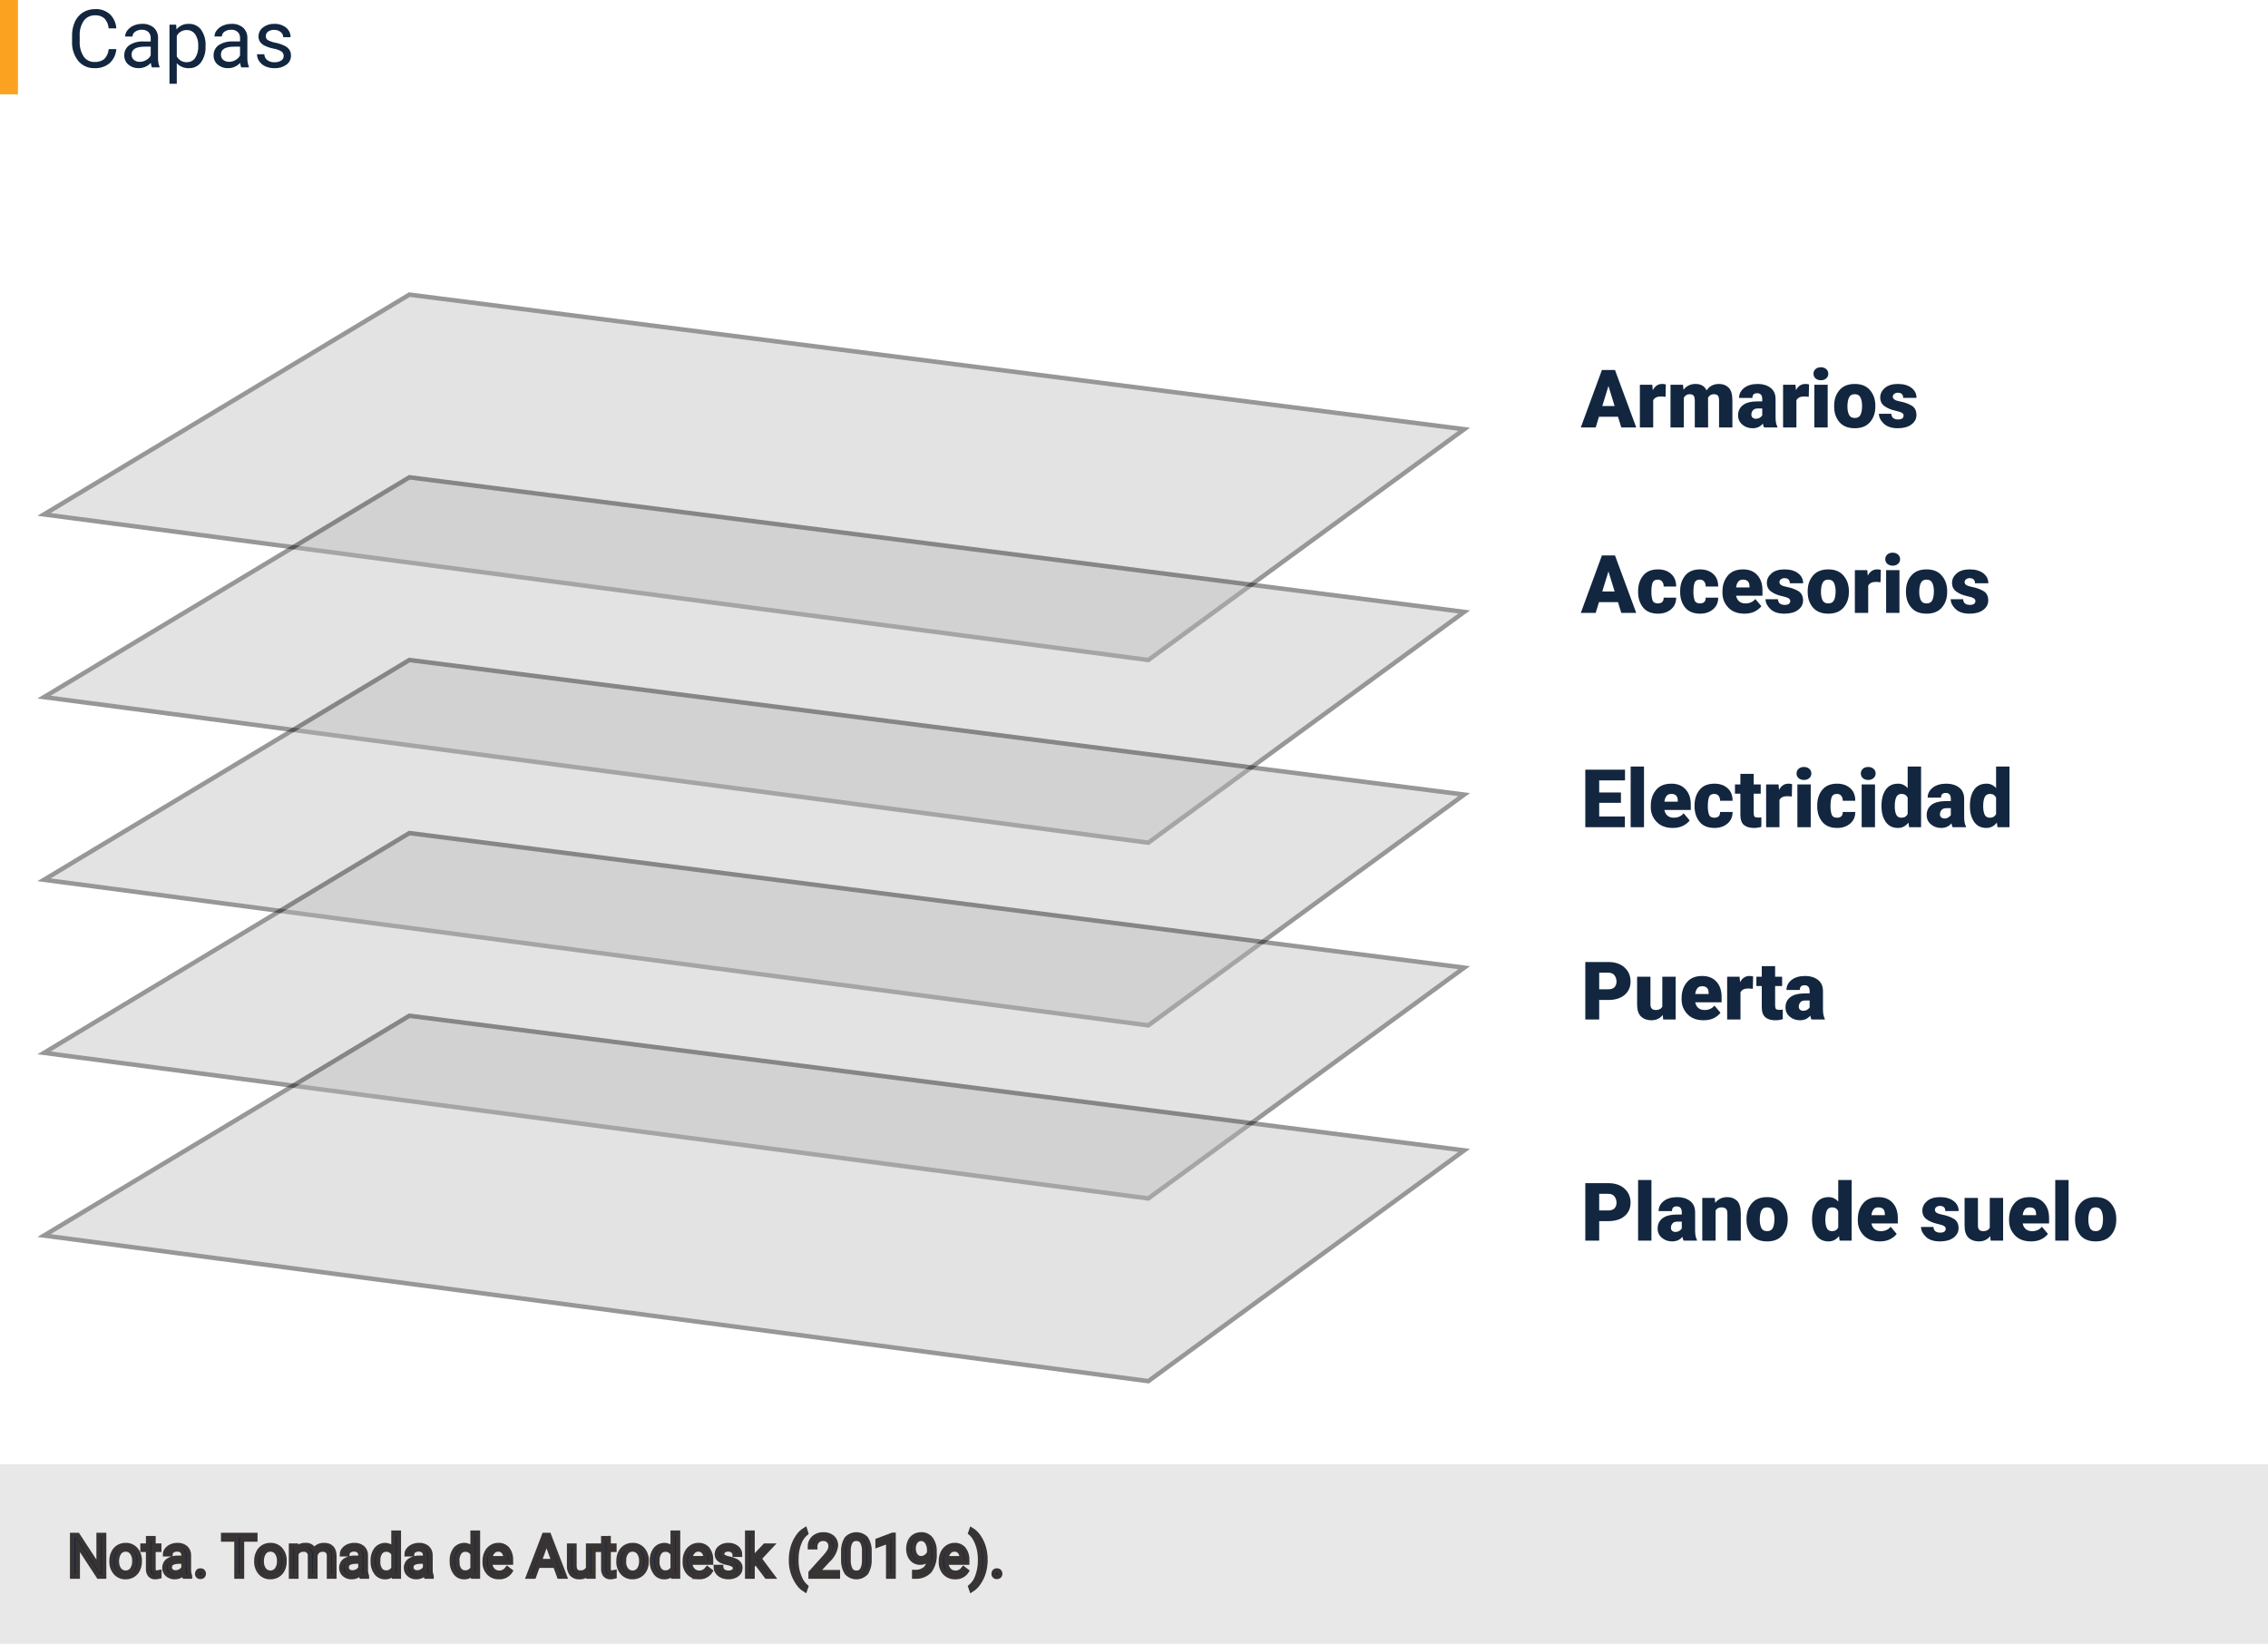
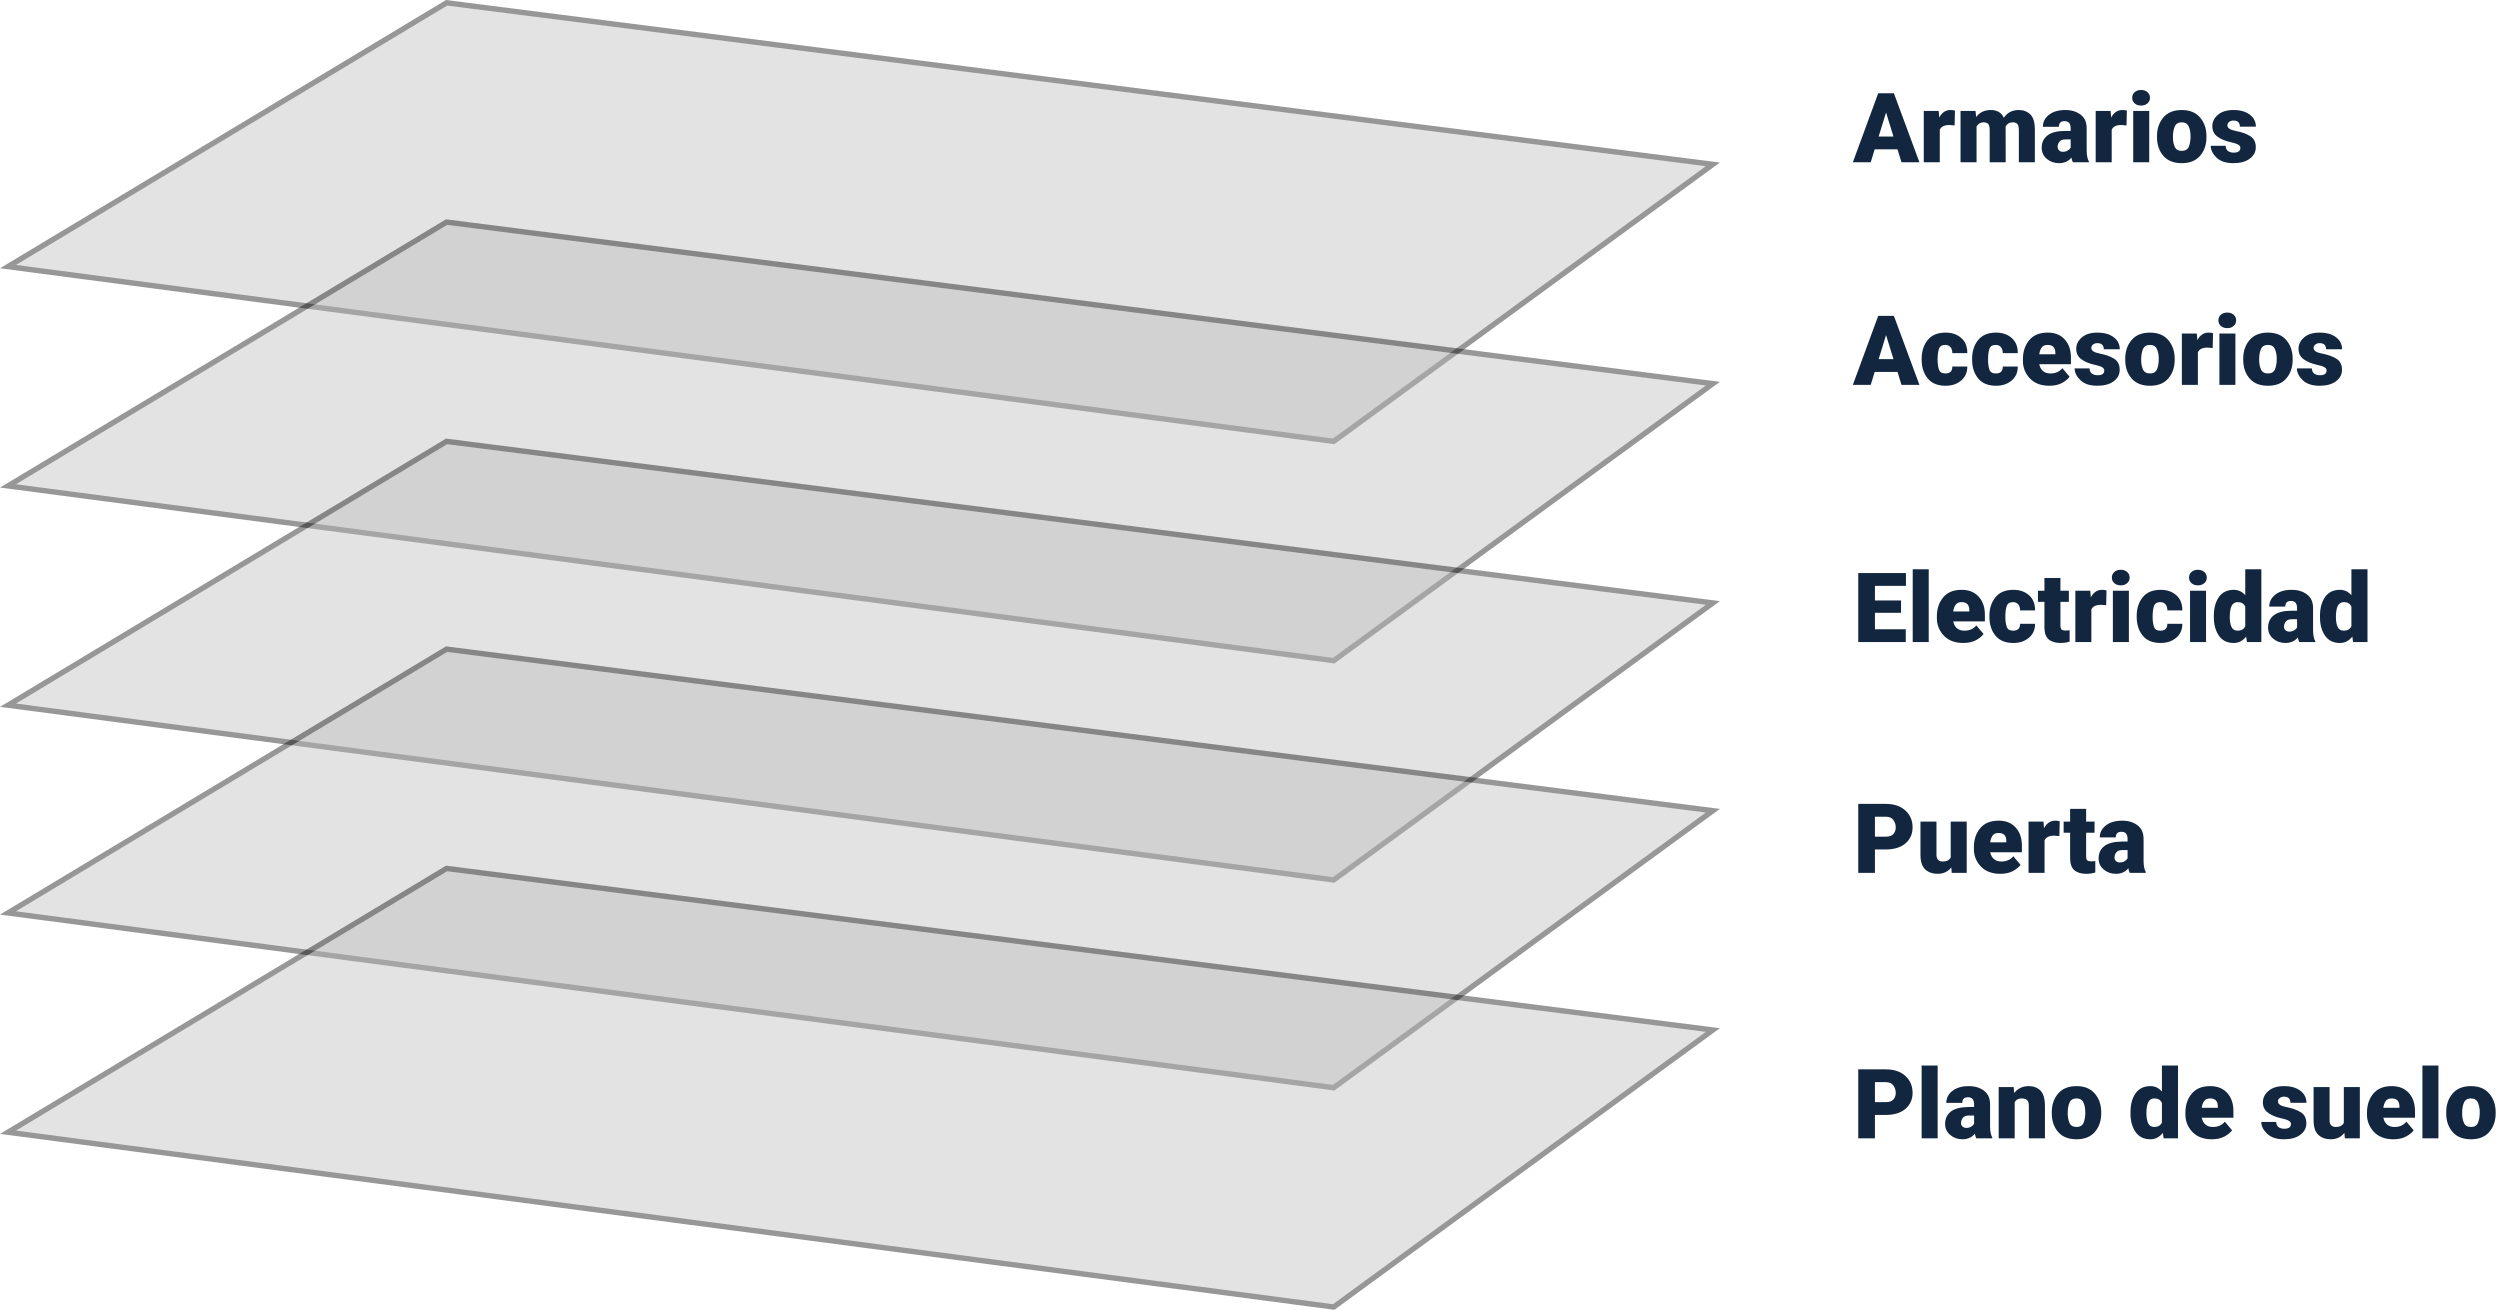
- <svg xmlns="http://www.w3.org/2000/svg" width="505" height="366" viewBox="0 0 505 366">
-   <g id="Grupo_62062" data-name="Grupo 62062" transform="translate(-285 -1785)">
-     <g id="Grupo_62061" data-name="Grupo 62061">
-       <g id="Grupo_59591" data-name="Grupo 59591" transform="translate(-7 -32)">
-         <rect id="Rectángulo_30688" data-name="Rectángulo 30688" width="505" height="305" transform="translate(292 1838)" fill="none" />
-         <g id="Grupo_59589" data-name="Grupo 59589" transform="translate(292 1817)">
-           <rect id="Rectángulo_30672" data-name="Rectángulo 30672" width="4" height="21" fill="#fba321" />
-           <path id="Trazado_131001" data-name="Trazado 131001" d="M10.9-4.061A4.708,4.708,0,0,1,9.4-.927,4.911,4.911,0,0,1,6.047.176,4.509,4.509,0,0,1,2.413-1.45,6.542,6.542,0,0,1,1.046-5.8v-1.23a7.291,7.291,0,0,1,.637-3.138,4.76,4.76,0,0,1,1.806-2.079A5.029,5.029,0,0,1,6.2-12.973a4.624,4.624,0,0,1,3.27,1.138A4.765,4.765,0,0,1,10.9-8.684H9.2a3.677,3.677,0,0,0-.954-2.222A2.885,2.885,0,0,0,6.2-11.593a3.019,3.019,0,0,0-2.536,1.2,5.492,5.492,0,0,0-.918,3.4v1.24a5.645,5.645,0,0,0,.87,3.316A2.812,2.812,0,0,0,6.047-1.2,3.247,3.247,0,0,0,8.2-1.841a3.536,3.536,0,0,0,1-2.219ZM18.817,0a3.416,3.416,0,0,1-.229-1A3.628,3.628,0,0,1,15.882.176a3.357,3.357,0,0,1-2.307-.8,2.573,2.573,0,0,1-.9-2.017A2.688,2.688,0,0,1,13.8-4.944a5.325,5.325,0,0,1,3.177-.822h1.582v-.747a1.826,1.826,0,0,0-.51-1.358,2.049,2.049,0,0,0-1.5-.505,2.371,2.371,0,0,0-1.459.439A1.3,1.3,0,0,0,14.5-6.873H12.867a2.244,2.244,0,0,1,.505-1.375A3.449,3.449,0,0,1,14.744-9.3a4.613,4.613,0,0,1,1.9-.387,3.759,3.759,0,0,1,2.575.822A2.964,2.964,0,0,1,20.188-6.6v4.377a5.351,5.351,0,0,0,.334,2.083V0Zm-2.7-1.239a2.858,2.858,0,0,0,1.45-.4,2.392,2.392,0,0,0,.993-1.028V-4.614H17.288q-2.988,0-2.988,1.749a1.48,1.48,0,0,0,.51,1.2A1.959,1.959,0,0,0,16.119-1.239Zm14.651-3.41a5.694,5.694,0,0,1-.993,3.5A3.183,3.183,0,0,1,27.088.176a3.488,3.488,0,0,1-2.725-1.1V3.656H22.737V-9.51h1.485L24.3-8.455a3.35,3.35,0,0,1,2.76-1.23,3.243,3.243,0,0,1,2.711,1.292,5.756,5.756,0,0,1,1,3.595Zm-1.626-.185a4.2,4.2,0,0,0-.686-2.54,2.208,2.208,0,0,0-1.881-.932A2.39,2.39,0,0,0,24.363-7v4.544a2.4,2.4,0,0,0,2.232,1.3,2.2,2.2,0,0,0,1.859-.927A4.587,4.587,0,0,0,29.145-4.834ZM38.707,0a3.416,3.416,0,0,1-.229-1A3.628,3.628,0,0,1,35.771.176a3.357,3.357,0,0,1-2.307-.8,2.573,2.573,0,0,1-.9-2.017,2.688,2.688,0,0,1,1.129-2.307,5.325,5.325,0,0,1,3.177-.822h1.582v-.747a1.826,1.826,0,0,0-.51-1.358,2.049,2.049,0,0,0-1.5-.505,2.371,2.371,0,0,0-1.459.439,1.3,1.3,0,0,0-.589,1.063H32.757a2.244,2.244,0,0,1,.505-1.375A3.449,3.449,0,0,1,34.633-9.3a4.613,4.613,0,0,1,1.9-.387,3.759,3.759,0,0,1,2.575.822A2.964,2.964,0,0,1,40.078-6.6v4.377a5.351,5.351,0,0,0,.334,2.083V0Zm-2.7-1.239a2.858,2.858,0,0,0,1.45-.4,2.392,2.392,0,0,0,.993-1.028V-4.614H37.178q-2.988,0-2.988,1.749a1.48,1.48,0,0,0,.51,1.2A1.959,1.959,0,0,0,36.009-1.239ZM48.164-2.522a1.2,1.2,0,0,0-.5-1.024,4.78,4.78,0,0,0-1.731-.628,8.186,8.186,0,0,1-1.96-.633A2.788,2.788,0,0,1,42.9-5.687,2.1,2.1,0,0,1,42.557-6.9a2.467,2.467,0,0,1,.989-1.978,3.861,3.861,0,0,1,2.527-.809,3.974,3.974,0,0,1,2.624.835A2.652,2.652,0,0,1,49.7-6.715H48.067A1.468,1.468,0,0,0,47.5-7.866a2.124,2.124,0,0,0-1.428-.483,2.223,2.223,0,0,0-1.389.387,1.217,1.217,0,0,0-.5,1.011.986.986,0,0,0,.466.888,5.731,5.731,0,0,0,1.683.571,8.77,8.77,0,0,1,1.973.65,2.878,2.878,0,0,1,1.121.91,2.237,2.237,0,0,1,.365,1.3,2.434,2.434,0,0,1-1.02,2.043,4.277,4.277,0,0,1-2.646.769,4.789,4.789,0,0,1-2.021-.4,3.288,3.288,0,0,1-1.375-1.129,2.722,2.722,0,0,1-.5-1.569h1.626a1.683,1.683,0,0,0,.655,1.3,2.54,2.54,0,0,0,1.613.479,2.622,2.622,0,0,0,1.481-.374A1.148,1.148,0,0,0,48.164-2.522Z" transform="translate(15 15)" fill="#12263f" />
+ <svg xmlns="http://www.w3.org/2000/svg" width="463.697" height="242.944" viewBox="0 0 463.697 242.944">
+   <g id="Grupo_62093" data-name="Grupo 62093" transform="translate(-293.32 -1850.078)">
+     <g id="Grupo_62066" data-name="Grupo 62066">
+       <g id="Grupo_60038" data-name="Grupo 60038" transform="translate(-316.196 255.596)">
+         <g id="Grupo_60037" data-name="Grupo 60037" transform="translate(611 1595)">
+           <path id="Trazado_125528" data-name="Trazado 125528" d="M941.594,763.43l-81.348,48.931,245.88,32.417,70.339-51.378Z" transform="translate(-860.246 -763.43)" fill="#bbb" stroke="#000" stroke-miterlimit="10" stroke-width="1" opacity="0.41" />
+           <path id="Trazado_125529" data-name="Trazado 125529" d="M941.594,794.42l-81.348,48.931,245.88,32.417,70.339-51.378Z" transform="translate(-860.246 -753.746)" fill="#bbb" stroke="#000" stroke-miterlimit="10" stroke-width="1" opacity="0.41" />
+           <path id="Trazado_125530" data-name="Trazado 125530" d="M941.594,825.41l-81.348,48.932,245.88,32.417,70.339-51.378Z" transform="translate(-860.246 -744.062)" fill="#bbb" stroke="#000" stroke-miterlimit="10" stroke-width="1" opacity="0.41" />
+           <path id="Trazado_125531" data-name="Trazado 125531" d="M941.594,854.769,860.246,903.7l245.88,32.417,70.339-51.378Z" transform="translate(-860.246 -734.887)" fill="#bbb" stroke="#000" stroke-miterlimit="10" stroke-width="1" opacity="0.41" />
+           <path id="Trazado_125532" data-name="Trazado 125532" d="M941.594,885.76l-81.348,48.931,245.88,32.417,70.339-51.378Z" transform="translate(-860.246 -725.203)" fill="#bbb" stroke="#000" stroke-miterlimit="10" stroke-width="1" opacity="0.41" />
+           <text id="Armarios" transform="translate(342.214 29.575)" fill="#12263f" font-size="18" font-family="Roboto-Black, Roboto" font-weight="800">
+             <tspan x="0" y="0">Armarios</tspan>
+           </text>
+           <text id="Accesorios" transform="translate(342.214 70.861)" fill="#12263f" font-size="18" font-family="Roboto-Black, Roboto" font-weight="800">
+             <tspan x="0" y="0">Accesorios</tspan>
+           </text>
+           <text id="Electricidad" transform="translate(342.214 118.569)" fill="#12263f" font-size="18" font-family="Roboto-Black, Roboto" font-weight="800">
+             <tspan x="0" y="0">Electricidad</tspan>
+           </text>
+           <text id="Puerta" transform="translate(342.214 161.385)" fill="#12263f" font-size="18" font-family="Roboto-Black, Roboto" font-weight="800">
+             <tspan x="0" y="0">Puerta</tspan>
+           </text>
+           <text id="Plano_de_suelo" data-name="Plano de suelo" transform="translate(342.214 210.622)" fill="#12263f" font-size="18" font-family="Roboto-Black, Roboto" font-weight="800">
+             <tspan x="0" y="0">Plano de suelo</tspan>
+           </text>
        </g>
-         <g id="Grupo_59590" data-name="Grupo 59590" transform="translate(292 2143)">
-           <rect id="Rectángulo_29951" data-name="Rectángulo 29951" width="505" height="40" fill="#e8e8e8" />
-           <path id="Trazado_131002" data-name="Trazado 131002" d="M8.176,14H6.951L2.3,6.878V14H1.073V4.758H2.3l4.666,7.154V4.758H8.176Zm1.669-3.5a4.057,4.057,0,0,1,.4-1.815,2.96,2.96,0,0,1,1.1-1.244A3.007,3.007,0,0,1,12.962,7a2.9,2.9,0,0,1,2.269.971A3.736,3.736,0,0,1,16.1,10.56v.083a4.092,4.092,0,0,1-.384,1.8,2.916,2.916,0,0,1-1.1,1.241,3.041,3.041,0,0,1-1.641.444,2.889,2.889,0,0,1-2.263-.971,3.718,3.718,0,0,1-.866-2.571Zm1.181.14a2.938,2.938,0,0,0,.53,1.834,1.8,1.8,0,0,0,2.841-.01,3.213,3.213,0,0,0,.527-1.965,2.933,2.933,0,0,0-.536-1.831,1.705,1.705,0,0,0-1.425-.7,1.686,1.686,0,0,0-1.4.692A3.189,3.189,0,0,0,11.026,10.642Zm8.138-5.173V7.132h1.282V8.04H19.164V12.3a.953.953,0,0,0,.171.62.721.721,0,0,0,.584.207,2.843,2.843,0,0,0,.559-.076V14a3.424,3.424,0,0,1-.9.126,1.462,1.462,0,0,1-1.187-.476,2.045,2.045,0,0,1-.4-1.352V8.04h-1.25V7.132h1.25V5.469ZM26.057,14a2.467,2.467,0,0,1-.165-.724,2.62,2.62,0,0,1-1.955.851,2.424,2.424,0,0,1-1.666-.574A1.859,1.859,0,0,1,21.62,12.1a1.942,1.942,0,0,1,.816-1.666,3.846,3.846,0,0,1,2.295-.594h1.143V9.3a1.319,1.319,0,0,0-.368-.981,1.48,1.48,0,0,0-1.085-.365,1.712,1.712,0,0,0-1.054.317.935.935,0,0,0-.425.768H21.76a1.621,1.621,0,0,1,.365-.993,2.491,2.491,0,0,1,.99-.759A3.331,3.331,0,0,1,24.489,7a2.715,2.715,0,0,1,1.86.594,2.141,2.141,0,0,1,.7,1.635v3.161a3.865,3.865,0,0,0,.241,1.5V14Zm-1.949-.9a2.064,2.064,0,0,0,1.047-.286,1.728,1.728,0,0,0,.717-.743V10.667h-.92q-2.158,0-2.158,1.263a1.069,1.069,0,0,0,.368.863A1.415,1.415,0,0,0,24.108,13.1Zm4.805.279a.735.735,0,0,1,.181-.508.689.689,0,0,1,.543-.2.71.71,0,0,1,.549.2.721.721,0,0,1,.187.508.681.681,0,0,1-.187.489.723.723,0,0,1-.549.2.653.653,0,0,1-.724-.686Zm12.93-7.63H38.873V14H37.661V5.754H34.7v-1h7.147Zm.248,4.748a4.057,4.057,0,0,1,.4-1.815,2.96,2.96,0,0,1,1.1-1.244A3.007,3.007,0,0,1,45.208,7a2.9,2.9,0,0,1,2.269.971,3.736,3.736,0,0,1,.866,2.583v.083a4.092,4.092,0,0,1-.384,1.8,2.916,2.916,0,0,1-1.1,1.241,3.041,3.041,0,0,1-1.641.444,2.889,2.889,0,0,1-2.263-.971,3.718,3.718,0,0,1-.866-2.571Zm1.181.14a2.938,2.938,0,0,0,.53,1.834,1.8,1.8,0,0,0,2.841-.01,3.213,3.213,0,0,0,.527-1.965,2.933,2.933,0,0,0-.536-1.831,1.705,1.705,0,0,0-1.425-.7,1.686,1.686,0,0,0-1.4.692A3.189,3.189,0,0,0,43.272,10.642Zm7.649-3.51.032.762A2.536,2.536,0,0,1,52.99,7a1.964,1.964,0,0,1,1.961,1.1,2.6,2.6,0,0,1,.892-.8,2.634,2.634,0,0,1,1.3-.3q2.26,0,2.3,2.393V14H58.265V9.468a1.577,1.577,0,0,0-.336-1.1A1.482,1.482,0,0,0,56.8,8a1.557,1.557,0,0,0-1.085.39,1.584,1.584,0,0,0-.5,1.051V14H54.031V9.5A1.31,1.31,0,0,0,52.565,8a1.571,1.571,0,0,0-1.581.984V14H49.81V7.132ZM65.451,14a2.467,2.467,0,0,1-.165-.724,2.62,2.62,0,0,1-1.955.851,2.424,2.424,0,0,1-1.666-.574,1.859,1.859,0,0,1-.651-1.457,1.942,1.942,0,0,1,.816-1.666,3.846,3.846,0,0,1,2.295-.594h1.143V9.3a1.319,1.319,0,0,0-.368-.981,1.48,1.48,0,0,0-1.085-.365,1.712,1.712,0,0,0-1.054.317.935.935,0,0,0-.425.768H61.153a1.621,1.621,0,0,1,.365-.993,2.491,2.491,0,0,1,.99-.759A3.331,3.331,0,0,1,63.883,7a2.715,2.715,0,0,1,1.86.594,2.141,2.141,0,0,1,.7,1.635v3.161a3.865,3.865,0,0,0,.241,1.5V14ZM63.5,13.1a2.064,2.064,0,0,0,1.047-.286,1.728,1.728,0,0,0,.717-.743V10.667h-.92q-2.158,0-2.158,1.263a1.069,1.069,0,0,0,.368.863A1.415,1.415,0,0,0,63.5,13.1ZM68,10.509a4.023,4.023,0,0,1,.749-2.542,2.548,2.548,0,0,1,3.872-.136V4.25h1.174V14H72.712l-.057-.736a2.391,2.391,0,0,1-1.961.863,2.346,2.346,0,0,1-1.946-.978A4.069,4.069,0,0,1,68,10.6Zm1.174.133a3.046,3.046,0,0,0,.482,1.828,1.56,1.56,0,0,0,1.333.66,1.713,1.713,0,0,0,1.631-1V8.973A1.726,1.726,0,0,0,71,8a1.567,1.567,0,0,0-1.346.667A3.354,3.354,0,0,0,69.17,10.642ZM79.854,14a2.467,2.467,0,0,1-.165-.724,2.62,2.62,0,0,1-1.955.851,2.424,2.424,0,0,1-1.666-.574,1.859,1.859,0,0,1-.651-1.457,1.942,1.942,0,0,1,.816-1.666,3.846,3.846,0,0,1,2.295-.594h1.143V9.3a1.319,1.319,0,0,0-.368-.981,1.48,1.48,0,0,0-1.085-.365,1.712,1.712,0,0,0-1.054.317.935.935,0,0,0-.425.768H75.556a1.621,1.621,0,0,1,.365-.993,2.491,2.491,0,0,1,.99-.759A3.331,3.331,0,0,1,78.286,7a2.715,2.715,0,0,1,1.86.594,2.141,2.141,0,0,1,.7,1.635v3.161a3.865,3.865,0,0,0,.241,1.5V14ZM77.9,13.1a2.064,2.064,0,0,0,1.047-.286,1.728,1.728,0,0,0,.717-.743V10.667h-.92q-2.158,0-2.158,1.263a1.069,1.069,0,0,0,.368.863A1.415,1.415,0,0,0,77.9,13.1Zm7.712-2.6a4.023,4.023,0,0,1,.749-2.542,2.548,2.548,0,0,1,3.872-.136V4.25h1.174V14H90.333l-.057-.736a2.391,2.391,0,0,1-1.961.863,2.346,2.346,0,0,1-1.946-.978,4.069,4.069,0,0,1-.752-2.552Zm1.174.133a3.046,3.046,0,0,0,.482,1.828,1.56,1.56,0,0,0,1.333.66,1.713,1.713,0,0,0,1.631-1V8.973A1.726,1.726,0,0,0,88.62,8a1.567,1.567,0,0,0-1.346.667A3.354,3.354,0,0,0,86.792,10.642Zm9.293,3.485a3,3,0,0,1-2.272-.917,3.4,3.4,0,0,1-.876-2.453v-.216a4.121,4.121,0,0,1,.39-1.825,3.045,3.045,0,0,1,1.092-1.257A2.745,2.745,0,0,1,95.938,7a2.572,2.572,0,0,1,2.082.882,3.82,3.82,0,0,1,.743,2.526V10.9H94.11a2.441,2.441,0,0,0,.594,1.641,1.866,1.866,0,0,0,1.444.625,2.045,2.045,0,0,0,1.054-.254,2.648,2.648,0,0,0,.755-.673l.717.559A2.884,2.884,0,0,1,96.084,14.127ZM95.938,7.97a1.566,1.566,0,0,0-1.193.517,2.515,2.515,0,0,0-.6,1.45h3.44V9.849a2.237,2.237,0,0,0-.482-1.387A1.475,1.475,0,0,0,95.938,7.97Zm12.689,3.612h-3.872L103.886,14h-1.257l3.529-9.242h1.066L110.76,14h-1.25Zm-3.5-1h3.142l-1.574-4.323Zm10.867,2.736a2.494,2.494,0,0,1-2.012.806,2.135,2.135,0,0,1-1.673-.638,2.761,2.761,0,0,1-.581-1.888V7.132H112.9v4.437q0,1.562,1.27,1.562a1.758,1.758,0,0,0,1.79-1v-5h1.174V14h-1.117Zm4.52-7.852V7.132h1.282V8.04H120.51V12.3a.953.953,0,0,0,.171.62.721.721,0,0,0,.584.207,2.843,2.843,0,0,0,.559-.076V14a3.424,3.424,0,0,1-.9.126,1.462,1.462,0,0,1-1.187-.476,2.045,2.045,0,0,1-.4-1.352V8.04h-1.25V7.132h1.25V5.469Zm2.215,5.034a4.057,4.057,0,0,1,.4-1.815,2.96,2.96,0,0,1,1.1-1.244A3.007,3.007,0,0,1,125.842,7a2.9,2.9,0,0,1,2.269.971,3.736,3.736,0,0,1,.866,2.583v.083a4.092,4.092,0,0,1-.384,1.8,2.916,2.916,0,0,1-1.1,1.241,3.041,3.041,0,0,1-1.641.444,2.889,2.889,0,0,1-2.263-.971,3.718,3.718,0,0,1-.866-2.571Zm1.181.14a2.938,2.938,0,0,0,.53,1.834,1.8,1.8,0,0,0,2.841-.01A3.213,3.213,0,0,0,127.8,10.5a2.933,2.933,0,0,0-.536-1.831,1.705,1.705,0,0,0-1.425-.7,1.686,1.686,0,0,0-1.4.692A3.189,3.189,0,0,0,123.906,10.642Zm6.259-.133a4.023,4.023,0,0,1,.749-2.542,2.548,2.548,0,0,1,3.872-.136V4.25h1.174V14h-1.079l-.057-.736a2.391,2.391,0,0,1-1.961.863,2.346,2.346,0,0,1-1.946-.978,4.069,4.069,0,0,1-.752-2.552Zm1.174.133a3.046,3.046,0,0,0,.482,1.828,1.56,1.56,0,0,0,1.333.66,1.713,1.713,0,0,0,1.631-1V8.973A1.726,1.726,0,0,0,133.167,8a1.567,1.567,0,0,0-1.346.667A3.354,3.354,0,0,0,131.339,10.642Zm9.293,3.485a3,3,0,0,1-2.272-.917,3.4,3.4,0,0,1-.876-2.453v-.216a4.121,4.121,0,0,1,.39-1.825,3.045,3.045,0,0,1,1.092-1.257A2.745,2.745,0,0,1,140.486,7a2.572,2.572,0,0,1,2.082.882,3.82,3.82,0,0,1,.743,2.526V10.9h-4.653a2.441,2.441,0,0,0,.594,1.641,1.866,1.866,0,0,0,1.444.625,2.045,2.045,0,0,0,1.054-.254,2.647,2.647,0,0,0,.755-.673l.717.559A2.884,2.884,0,0,1,140.632,14.127Zm-.146-6.157a1.566,1.566,0,0,0-1.193.517,2.515,2.515,0,0,0-.6,1.45h3.44V9.849a2.237,2.237,0,0,0-.482-1.387A1.475,1.475,0,0,0,140.486,7.97Zm8.182,4.208a.865.865,0,0,0-.359-.74,3.452,3.452,0,0,0-1.25-.454,5.912,5.912,0,0,1-1.416-.457,2.014,2.014,0,0,1-.774-.635,1.518,1.518,0,0,1-.251-.876,1.782,1.782,0,0,1,.714-1.428A2.789,2.789,0,0,1,147.158,7a2.87,2.87,0,0,1,1.895.6,1.915,1.915,0,0,1,.727,1.542H148.6a1.06,1.06,0,0,0-.409-.832,1.534,1.534,0,0,0-1.031-.349,1.605,1.605,0,0,0-1,.279.879.879,0,0,0-.362.73.712.712,0,0,0,.336.641,4.139,4.139,0,0,0,1.216.413,6.334,6.334,0,0,1,1.425.47,2.079,2.079,0,0,1,.809.657,1.615,1.615,0,0,1,.263.936,1.758,1.758,0,0,1-.736,1.476,3.089,3.089,0,0,1-1.911.555,3.459,3.459,0,0,1-1.46-.292,2.375,2.375,0,0,1-.993-.816,1.966,1.966,0,0,1-.359-1.133h1.174a1.216,1.216,0,0,0,.473.936,1.835,1.835,0,0,0,1.165.346,1.894,1.894,0,0,0,1.07-.27A.829.829,0,0,0,148.668,12.178Zm4.621-1.358-.736.768V14h-1.174V4.25h1.174v5.9l.628-.755,2.139-2.26h1.428L154.077,10l2.983,4h-1.377Zm7.846-.571a9.814,9.814,0,0,1,.384-2.755,8,8,0,0,1,1.146-2.4,4.874,4.874,0,0,1,1.581-1.523l.241.774a5.056,5.056,0,0,0-1.52,2.171,9.411,9.411,0,0,0-.651,3.269l-.006.54a9.46,9.46,0,0,0,.9,4.253,5.079,5.079,0,0,0,1.282,1.688l-.241.717a5.031,5.031,0,0,1-1.612-1.574A8.823,8.823,0,0,1,161.135,10.249ZM171.558,14H165.5v-.844L168.7,9.6a7.6,7.6,0,0,0,.981-1.311,2.188,2.188,0,0,0,.27-1.044,1.658,1.658,0,0,0-.438-1.187,1.531,1.531,0,0,0-1.168-.463,1.814,1.814,0,0,0-1.362.5,1.9,1.9,0,0,0-.486,1.387h-1.174a2.726,2.726,0,0,1,.822-2.063,3.047,3.047,0,0,1,2.2-.787,2.928,2.928,0,0,1,2.038.676,2.306,2.306,0,0,1,.749,1.8,5.287,5.287,0,0,1-1.739,3.25l-2.476,2.685h4.64Zm7.04-3.942a5.371,5.371,0,0,1-.7,3.066,2.928,2.928,0,0,1-4.393.022,5.1,5.1,0,0,1-.736-2.929V8.649a5.251,5.251,0,0,1,.7-3.028,2.98,2.98,0,0,1,4.405-.035,5.068,5.068,0,0,1,.724,2.948Zm-1.174-1.606A4.3,4.3,0,0,0,177,6.278a1.442,1.442,0,0,0-1.327-.682,1.423,1.423,0,0,0-1.314.679,4.2,4.2,0,0,0-.425,2.088v1.879a4.372,4.372,0,0,0,.435,2.212,1.439,1.439,0,0,0,1.317.714,1.42,1.42,0,0,0,1.292-.673,4.214,4.214,0,0,0,.441-2.12ZM183.961,14h-1.181V6.173l-2.368.87V5.977l3.364-1.263h.184ZM191.9,9.938a2.873,2.873,0,0,1-.879.7,2.385,2.385,0,0,1-1.12.267,2.463,2.463,0,0,1-1.393-.394,2.558,2.558,0,0,1-.917-1.108,3.776,3.776,0,0,1-.324-1.577,3.847,3.847,0,0,1,.352-1.669,2.588,2.588,0,0,1,1-1.136,2.851,2.851,0,0,1,1.511-.394,2.581,2.581,0,0,1,2.161,1.025,4.471,4.471,0,0,1,.79,2.8v.343a5.974,5.974,0,0,1-1.066,3.939,4.1,4.1,0,0,1-3.218,1.273h-.229v-1h.248a3.233,3.233,0,0,0,2.234-.757A3.248,3.248,0,0,0,191.9,9.938Zm-1.809,0a1.813,1.813,0,0,0,1.089-.362,2.133,2.133,0,0,0,.727-.9v-.47a3.232,3.232,0,0,0-.5-1.879,1.533,1.533,0,0,0-2.514-.13,2.448,2.448,0,0,0-.47,1.565,2.548,2.548,0,0,0,.454,1.558A1.437,1.437,0,0,0,190.093,9.938Zm7.579,4.189a3,3,0,0,1-2.272-.917,3.4,3.4,0,0,1-.876-2.453v-.216a4.121,4.121,0,0,1,.39-1.825,3.045,3.045,0,0,1,1.092-1.257A2.745,2.745,0,0,1,197.526,7a2.572,2.572,0,0,1,2.082.882,3.82,3.82,0,0,1,.743,2.526V10.9H195.7a2.441,2.441,0,0,0,.594,1.641,1.866,1.866,0,0,0,1.444.625,2.045,2.045,0,0,0,1.054-.254,2.647,2.647,0,0,0,.755-.673l.717.559A2.884,2.884,0,0,1,197.672,14.127Zm-.146-6.157a1.566,1.566,0,0,0-1.193.517,2.515,2.515,0,0,0-.6,1.45h3.44V9.849a2.237,2.237,0,0,0-.482-1.387A1.475,1.475,0,0,0,197.526,7.97Zm6.894,2.342a9.819,9.819,0,0,1-.371,2.714,8.024,8.024,0,0,1-1.136,2.4,4.978,4.978,0,0,1-1.6,1.562l-.248-.717a5.1,5.1,0,0,0,1.571-2.326,10.065,10.065,0,0,0,.606-3.5v-.2a10.449,10.449,0,0,0-.279-2.479,8.366,8.366,0,0,0-.778-2.053,4.743,4.743,0,0,0-1.12-1.416l.248-.717a4.959,4.959,0,0,1,1.6,1.549,8.041,8.041,0,0,1,1.136,2.393A10.045,10.045,0,0,1,204.42,10.312Zm1.834,3.072a.735.735,0,0,1,.181-.508.689.689,0,0,1,.543-.2.71.71,0,0,1,.549.2.721.721,0,0,1,.187.508.682.682,0,0,1-.187.489.723.723,0,0,1-.549.2.653.653,0,0,1-.724-.686Z" transform="translate(15 11)" fill="#12263f" stroke="#393434" stroke-width="1" />
-         </g>
-       </g>
-     </g>
-     <g id="Grupo_60038" data-name="Grupo 60038" transform="translate(-316.196 255.596)">
-       <g id="Grupo_60037" data-name="Grupo 60037" transform="translate(611 1595)">
-         <path id="Trazado_125528" data-name="Trazado 125528" d="M941.594,763.43l-81.348,48.931,245.88,32.417,70.339-51.378Z" transform="translate(-860.246 -763.43)" fill="#bbb" stroke="#000" stroke-miterlimit="10" stroke-width="1" opacity="0.41" />
-         <path id="Trazado_125529" data-name="Trazado 125529" d="M941.594,794.42l-81.348,48.931,245.88,32.417,70.339-51.378Z" transform="translate(-860.246 -753.746)" fill="#bbb" stroke="#000" stroke-miterlimit="10" stroke-width="1" opacity="0.41" />
-         <path id="Trazado_125530" data-name="Trazado 125530" d="M941.594,825.41l-81.348,48.932,245.88,32.417,70.339-51.378Z" transform="translate(-860.246 -744.062)" fill="#bbb" stroke="#000" stroke-miterlimit="10" stroke-width="1" opacity="0.41" />
-         <path id="Trazado_125531" data-name="Trazado 125531" d="M941.594,854.769,860.246,903.7l245.88,32.417,70.339-51.378Z" transform="translate(-860.246 -734.887)" fill="#bbb" stroke="#000" stroke-miterlimit="10" stroke-width="1" opacity="0.41" />
-         <path id="Trazado_125532" data-name="Trazado 125532" d="M941.594,885.76l-81.348,48.931,245.88,32.417,70.339-51.378Z" transform="translate(-860.246 -725.203)" fill="#bbb" stroke="#000" stroke-miterlimit="10" stroke-width="1" opacity="0.41" />
-         <text id="Armarios" transform="translate(342.214 29.575)" fill="#12263f" font-size="18" font-family="Roboto-Black, Roboto" font-weight="800">
-           <tspan x="0" y="0">Armarios</tspan>
-         </text>
-         <text id="Accesorios" transform="translate(342.214 70.861)" fill="#12263f" font-size="18" font-family="Roboto-Black, Roboto" font-weight="800">
-           <tspan x="0" y="0">Accesorios</tspan>
-         </text>
-         <text id="Electricidad" transform="translate(342.214 118.569)" fill="#12263f" font-size="18" font-family="Roboto-Black, Roboto" font-weight="800">
-           <tspan x="0" y="0">Electricidad</tspan>
-         </text>
-         <text id="Puerta" transform="translate(342.214 161.385)" fill="#12263f" font-size="18" font-family="Roboto-Black, Roboto" font-weight="800">
-           <tspan x="0" y="0">Puerta</tspan>
-         </text>
-         <text id="Plano_de_suelo" data-name="Plano de suelo" transform="translate(342.214 210.622)" fill="#12263f" font-size="18" font-family="Roboto-Black, Roboto" font-weight="800">
-           <tspan x="0" y="0">Plano de suelo</tspan>
-         </text>
      </g>
    </g>
  </g>
</svg>
